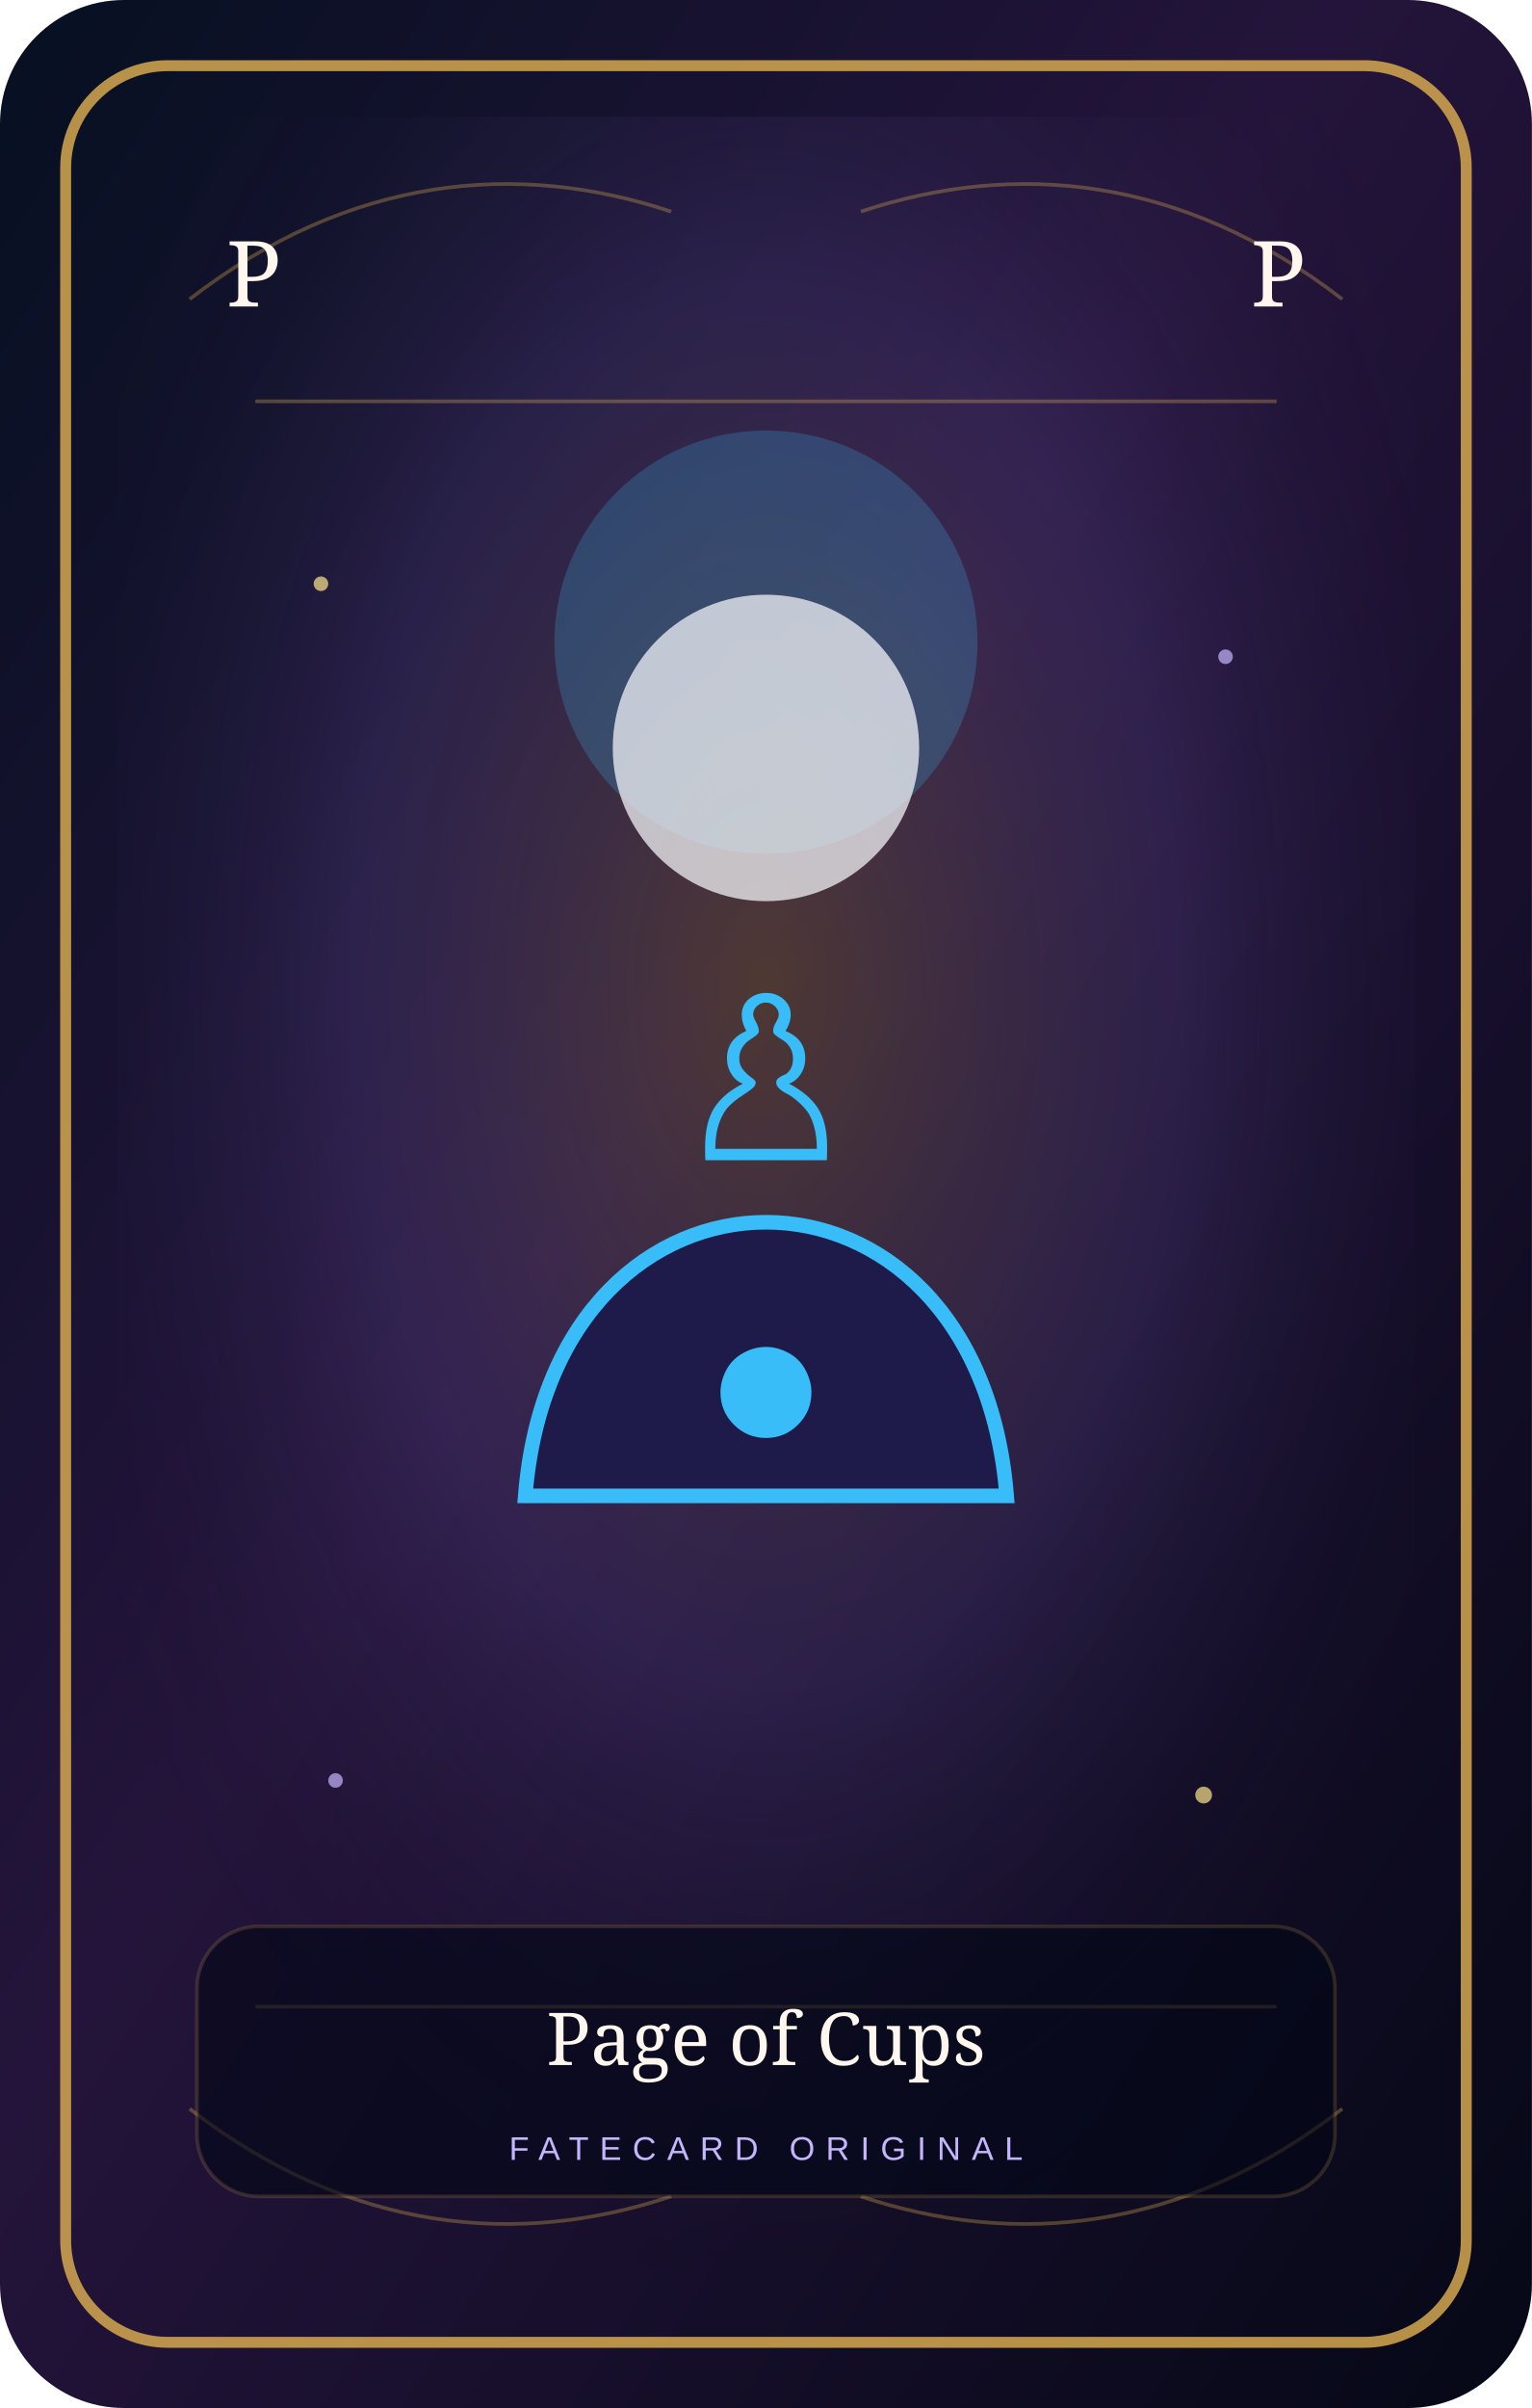
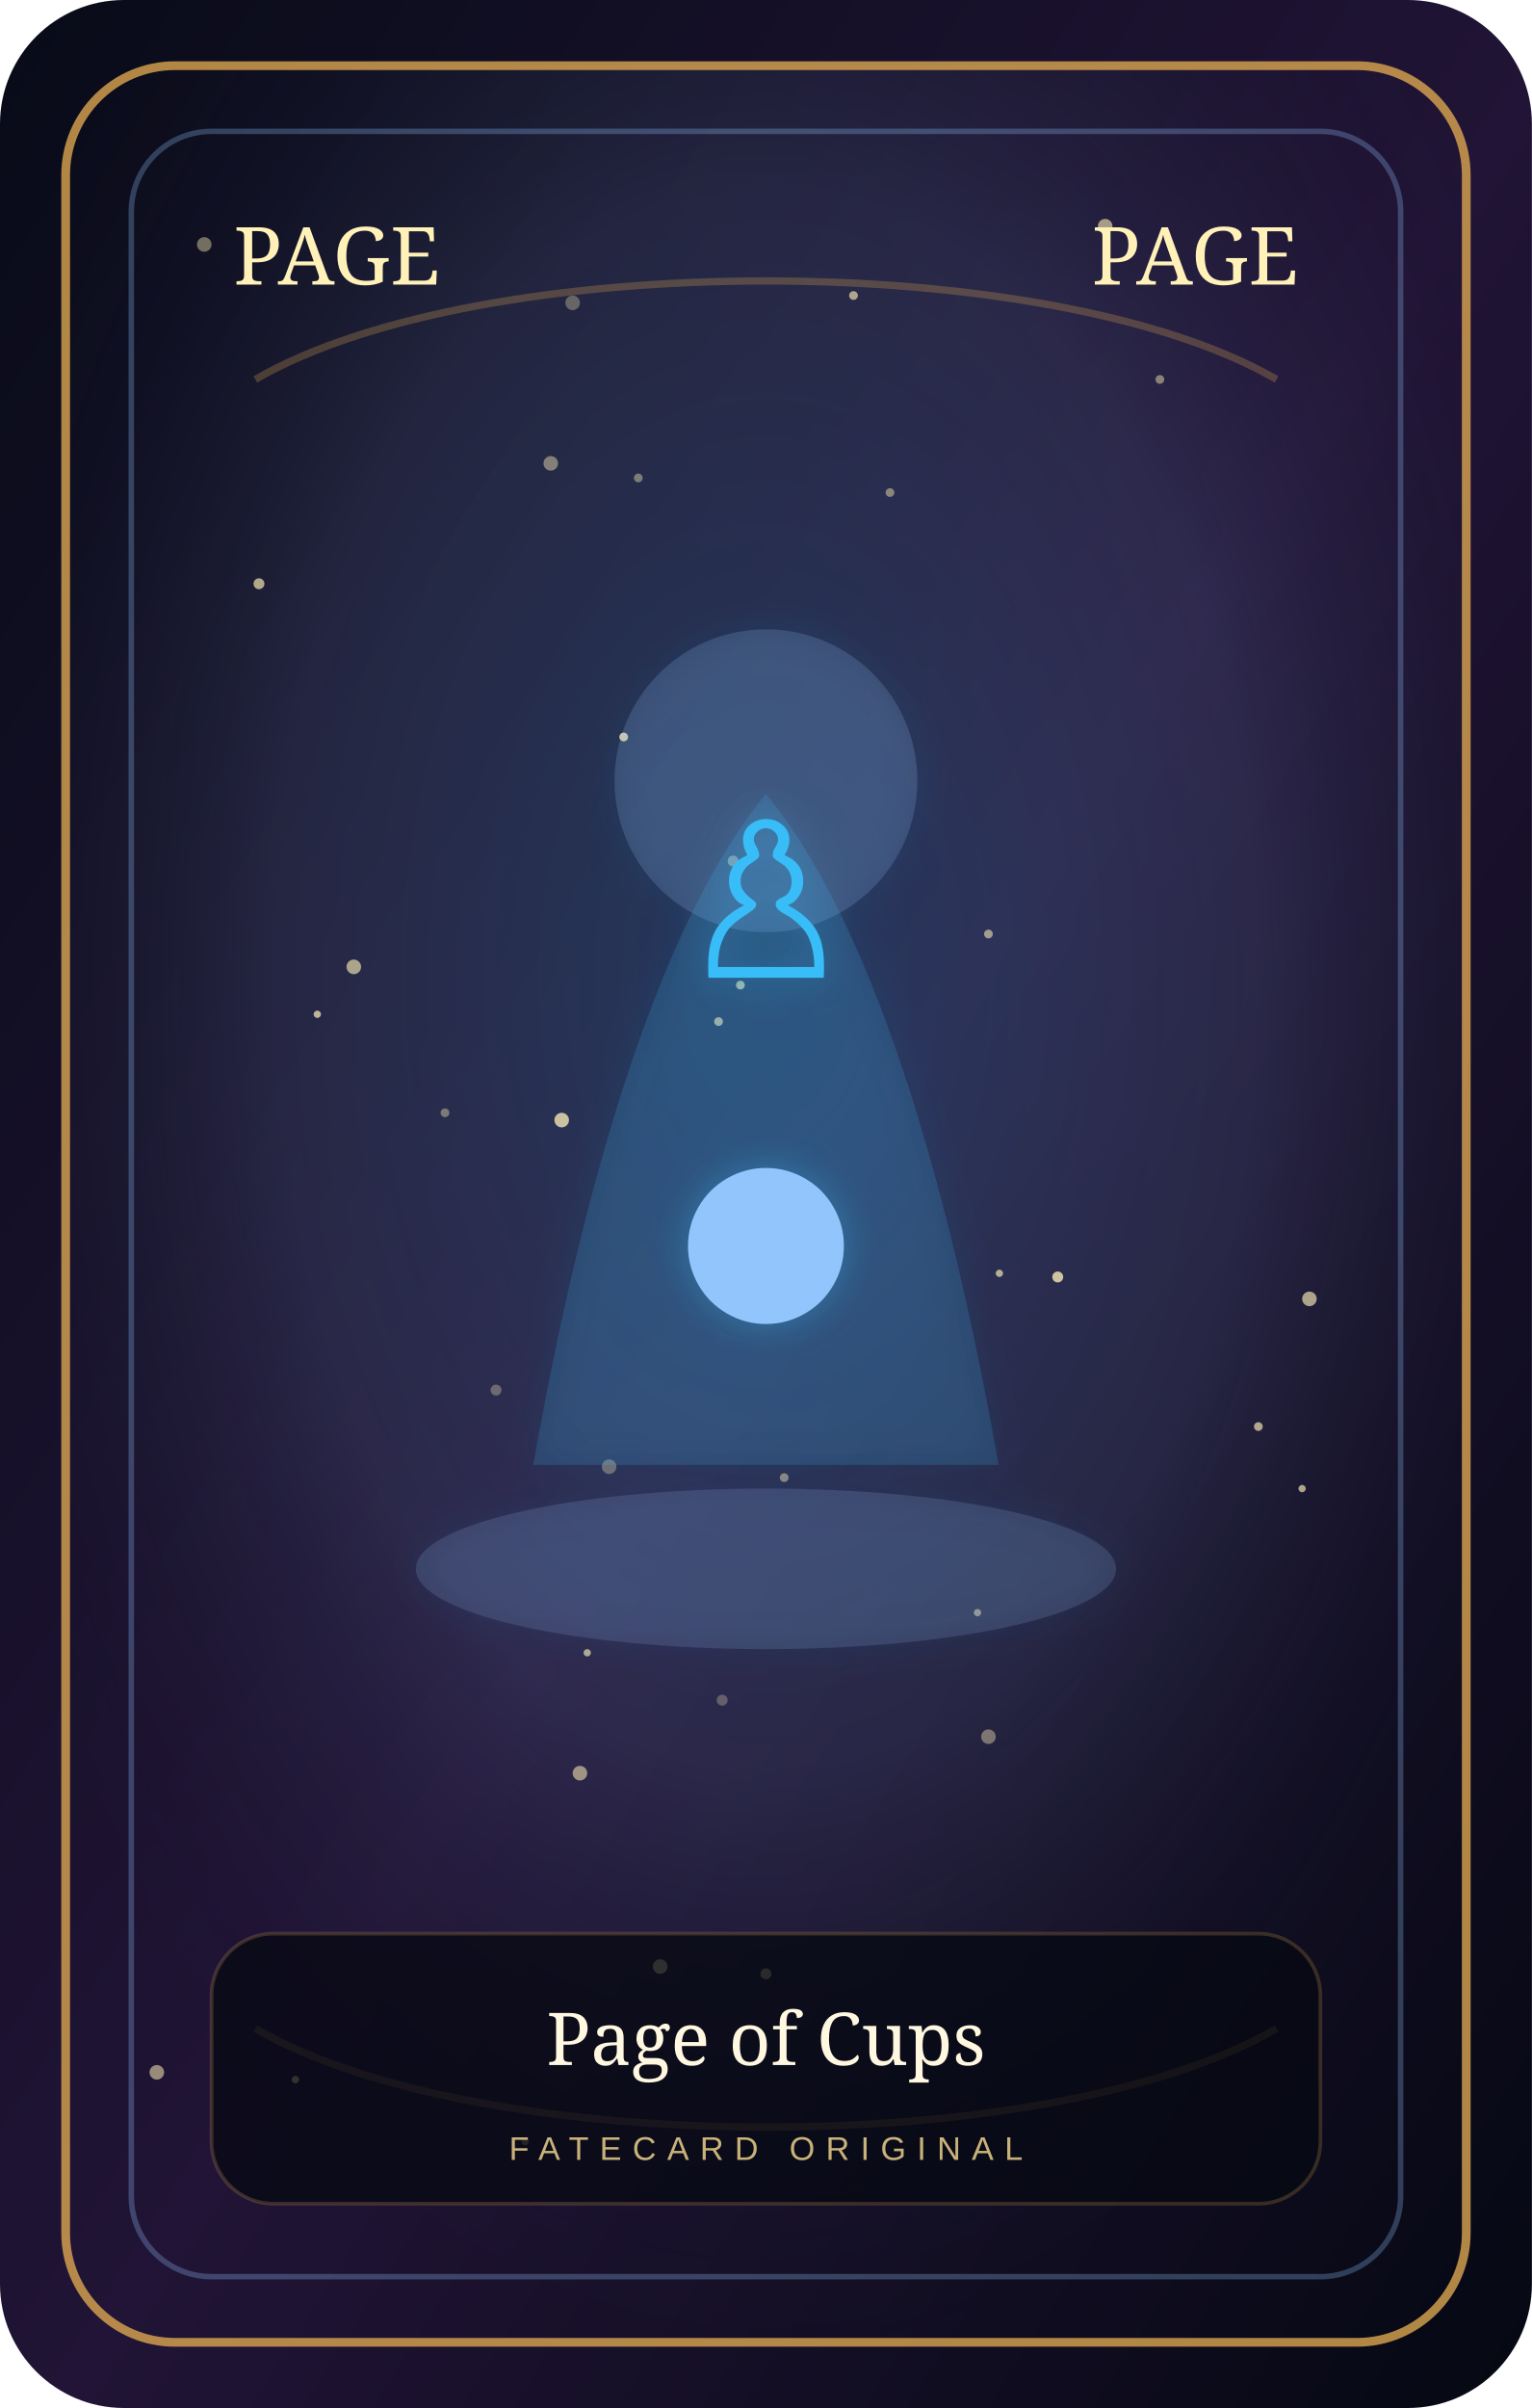
<svg xmlns="http://www.w3.org/2000/svg" width="420" height="660" viewBox="0 0 420 660" role="img" aria-label="Page of Cups">
  <defs>
    <linearGradient id="bg" x1="0" y1="0" x2="1" y2="1">
-       <stop offset="0%" stop-color="#061021" />
-       <stop offset="44%" stop-color="#24143b" />
-       <stop offset="100%" stop-color="#050816" />
+       <stop stop-color="#080b18" />
+       <stop offset=".52" stop-color="#211436" />
+       <stop offset="1" stop-color="#050812" />
    </linearGradient>
-     <radialGradient id="halo" cx="50%" cy="40%" r="62%">
-       <stop offset="0%" stop-color="#facc15" stop-opacity=".20" />
-       <stop offset="52%" stop-color="#a78bfa" stop-opacity=".12" />
-       <stop offset="100%" stop-color="#000" stop-opacity="0" />
+     <radialGradient id="a" cx="50%" cy="40%" r="64%">
+       <stop stop-color="#38bdf8" stop-opacity=".22" />
+       <stop offset=".55" stop-color="#93c5fd" stop-opacity=".12" />
+       <stop offset="1" stop-color="#000" stop-opacity="0" />
    </radialGradient>
    <filter id="glow">
-       <feGaussianBlur stdDeviation="3" />
+       <feDropShadow dx="0" dy="0" stdDeviation="5" flood-color="#38bdf8" flood-opacity=".42" />
    </filter>
  </defs>
  <rect width="420" height="660" rx="34" fill="url(#bg)" />
-   <rect x="18" y="18" width="384" height="624" rx="28" fill="none" stroke="#d6a84f" stroke-width="3" stroke-opacity=".85" />
-   <rect x="32" y="32" width="356" height="596" rx="22" fill="url(#halo)" />
-   <g fill="none" stroke="#d6a84f" stroke-opacity=".34">
-     <path d="M52 82 C96 48,142 44,184 58" />
-     <path d="M236 58 C278 44,324 48,368 82" />
-     <path d="M52 578 C96 612,142 616,184 602" />
-     <path d="M236 602 C278 616,324 612,368 578" />
-     <path d="M70 110 H350 M70 550 H350" />
+   <rect x="18" y="18" width="384" height="624" rx="30" fill="url(#a)" stroke="#d6a24f" stroke-opacity=".82" stroke-width="2.4" />
+   <rect x="36" y="36" width="348" height="588" rx="22" fill="none" stroke="#93c5fd" stroke-opacity=".28" stroke-width="1.5" />
+   <circle cx="122" cy="305" r="1.2" fill="#fff1b8" opacity="0.39" />
+   <circle cx="157" cy="83" r="2" fill="#fff1b8" opacity="0.31" />
+   <circle cx="167" cy="402" r="2" fill="#fff1b8" opacity="0.32" />
+   <circle cx="244" cy="135" r="1.2" fill="#fff1b8" opacity="0.45" />
+   <circle cx="87" cy="278" r="1" fill="#fff1b8" opacity="0.70" />
+   <circle cx="203" cy="270" r="1.2" fill="#fff1b8" opacity="0.65" />
+   <circle cx="81" cy="570" r="1" fill="#fff1b8" opacity="0.66" />
+   <circle cx="271" cy="476" r="2" fill="#fff1b8" opacity="0.40" />
+   <circle cx="345" cy="391" r="1.2" fill="#fff1b8" opacity="0.65" />
+   <circle cx="217" cy="356" r="1" fill="#fff1b8" opacity="0.77" />
+   <circle cx="154" cy="307" r="2" fill="#fff1b8" opacity="0.75" />
+   <circle cx="274" cy="349" r="1" fill="#fff1b8" opacity="0.66" />
+   <circle cx="303" cy="62" r="2" fill="#fff1b8" opacity="0.60" />
+   <circle cx="227" cy="341" r="2" fill="#fff1b8" opacity="0.60" />
+   <circle cx="56" cy="67" r="2" fill="#fff1b8" opacity="0.42" />
+   <circle cx="234" cy="81" r="1.2" fill="#fff1b8" opacity="0.62" />
+   <circle cx="359" cy="356" r="2" fill="#fff1b8" opacity="0.64" />
+   <circle cx="198" cy="466" r="1.5" fill="#fff1b8" opacity="0.27" />
+   <circle cx="161" cy="453" r="1" fill="#fff1b8" opacity="0.63" />
+   <circle cx="171" cy="202" r="1.2" fill="#fff1b8" opacity="0.78" />
+   <circle cx="268" cy="442" r="1" fill="#fff1b8" opacity="0.50" />
+   <circle cx="71" cy="160" r="1.5" fill="#fff1b8" opacity="0.66" />
+   <circle cx="151" cy="127" r="2" fill="#fff1b8" opacity="0.43" />
+   <circle cx="201" cy="236" r="1.5" fill="#fff1b8" opacity="0.45" />
+   <circle cx="175" cy="131" r="1.2" fill="#fff1b8" opacity="0.41" />
+   <circle cx="144" cy="587" r="1" fill="#fff1b8" opacity="0.41" />
+   <circle cx="181" cy="539" r="2" fill="#fff1b8" opacity="0.61" />
+   <circle cx="290" cy="350" r="1.5" fill="#fff1b8" opacity="0.77" />
+   <circle cx="215" cy="405" r="1.2" fill="#fff1b8" opacity="0.45" />
+   <circle cx="159" cy="486" r="2" fill="#fff1b8" opacity="0.55" />
+   <circle cx="210" cy="541" r="1.5" fill="#fff1b8" opacity="0.51" />
+   <circle cx="318" cy="104" r="1.2" fill="#fff1b8" opacity="0.46" />
+   <circle cx="197" cy="280" r="1.2" fill="#fff1b8" opacity="0.63" />
+   <circle cx="271" cy="256" r="1.2" fill="#fff1b8" opacity="0.56" />
+   <circle cx="136" cy="381" r="1.5" fill="#fff1b8" opacity="0.31" />
+   <circle cx="43" cy="568" r="2" fill="#fff1b8" opacity="0.54" />
+   <circle cx="97" cy="265" r="2" fill="#fff1b8" opacity="0.62" />
+   <circle cx="357" cy="408" r="1" fill="#fff1b8" opacity="0.64" />
+   <path d="M70 104 C132 68 288 68 350 104 M70 556 C132 592 288 592 350 556" fill="none" stroke="#d6a24f" stroke-opacity=".28" stroke-width="2" />
+   <text x="64" y="78" fill="#fff1b8" font-size="22" font-family="Georgia,serif">PAGE</text>
+   <text x="356" y="78" text-anchor="end" fill="#fff1b8" font-size="22" font-family="Georgia,serif">PAGE</text>
+   <g filter="url(#glow)">
+     <ellipse cx="210" cy="430" rx="96" ry="22" fill="#93c5fd" opacity=".16" />
+     <path d="M148 400 C164 310 186 250 210 220 C234 250 256 310 272 400 Z" fill="#38bdf8" opacity=".17" stroke="#38bdf8" stroke-width="3" />
+     <circle cx="210" cy="214" r="40" fill="#93c5fd" opacity=".18" stroke="#93c5fd" stroke-width="3" />
+     <text x="210" y="268" text-anchor="middle" font-size="74" fill="#38bdf8" font-family="Georgia,serif">♙</text>
+     <text x="210" y="356" text-anchor="middle" font-size="56" fill="#93c5fd" font-family="Georgia,serif">●</text>
  </g>
-   <text x="62" y="84" font-size="25" fill="#fff7ed" font-family="Georgia,serif">P</text>
-   <text x="358" y="84" text-anchor="end" font-size="25" fill="#fff7ed" font-family="Georgia,serif">P</text>
-   <g>
-     <circle cx="210" cy="176" r="58" fill="#38bdf8" opacity=".22" />
-     <path d="M144 410 C152 310,268 310,276 410 Z" fill="#1e1b4b" stroke="#38bdf8" stroke-width="4" />
-     <circle cx="210" cy="205" r="42" fill="#f8fafc" opacity=".72" />
-     <text x="210" y="318" text-anchor="middle" font-size="78" fill="#38bdf8">♙</text>
-     <text x="210" y="398" text-anchor="middle" font-size="58" fill="#38bdf8">●</text>
-   </g>
-   <g opacity=".7">
-     <circle cx="88" cy="160" r="2" fill="#fde68a" />
-     <circle cx="336" cy="180" r="2" fill="#c4b5fd" />
-     <circle cx="330" cy="492" r="2.3" fill="#fde68a" />
-     <circle cx="92" cy="488" r="2" fill="#c4b5fd" />
-   </g>
-   <rect x="54" y="528" width="312" height="74" rx="17" fill="#020617" opacity=".62" stroke="#d6a84f" stroke-opacity=".30" />
-   <text x="210" y="566" text-anchor="middle" font-size="20" font-family="Georgia,serif" fill="#fff7ed">Page of Cups</text>
-   <text x="210" y="592" text-anchor="middle" font-size="9" font-family="Arial,sans-serif" letter-spacing="3" fill="#c4b5fd">FATECARD ORIGINAL</text>
+   <rect x="58" y="530" width="304" height="74" rx="17" fill="#050812" opacity=".74" stroke="#d6a24f" stroke-opacity=".30" />
+   <text x="210" y="566" text-anchor="middle" fill="#fff7df" font-size="20" font-family="Georgia,serif">Page of Cups</text>
+   <text x="210" y="592" text-anchor="middle" fill="#c9b27a" font-size="9" font-family="Arial" letter-spacing="3">FATECARD ORIGINAL</text>
</svg>
